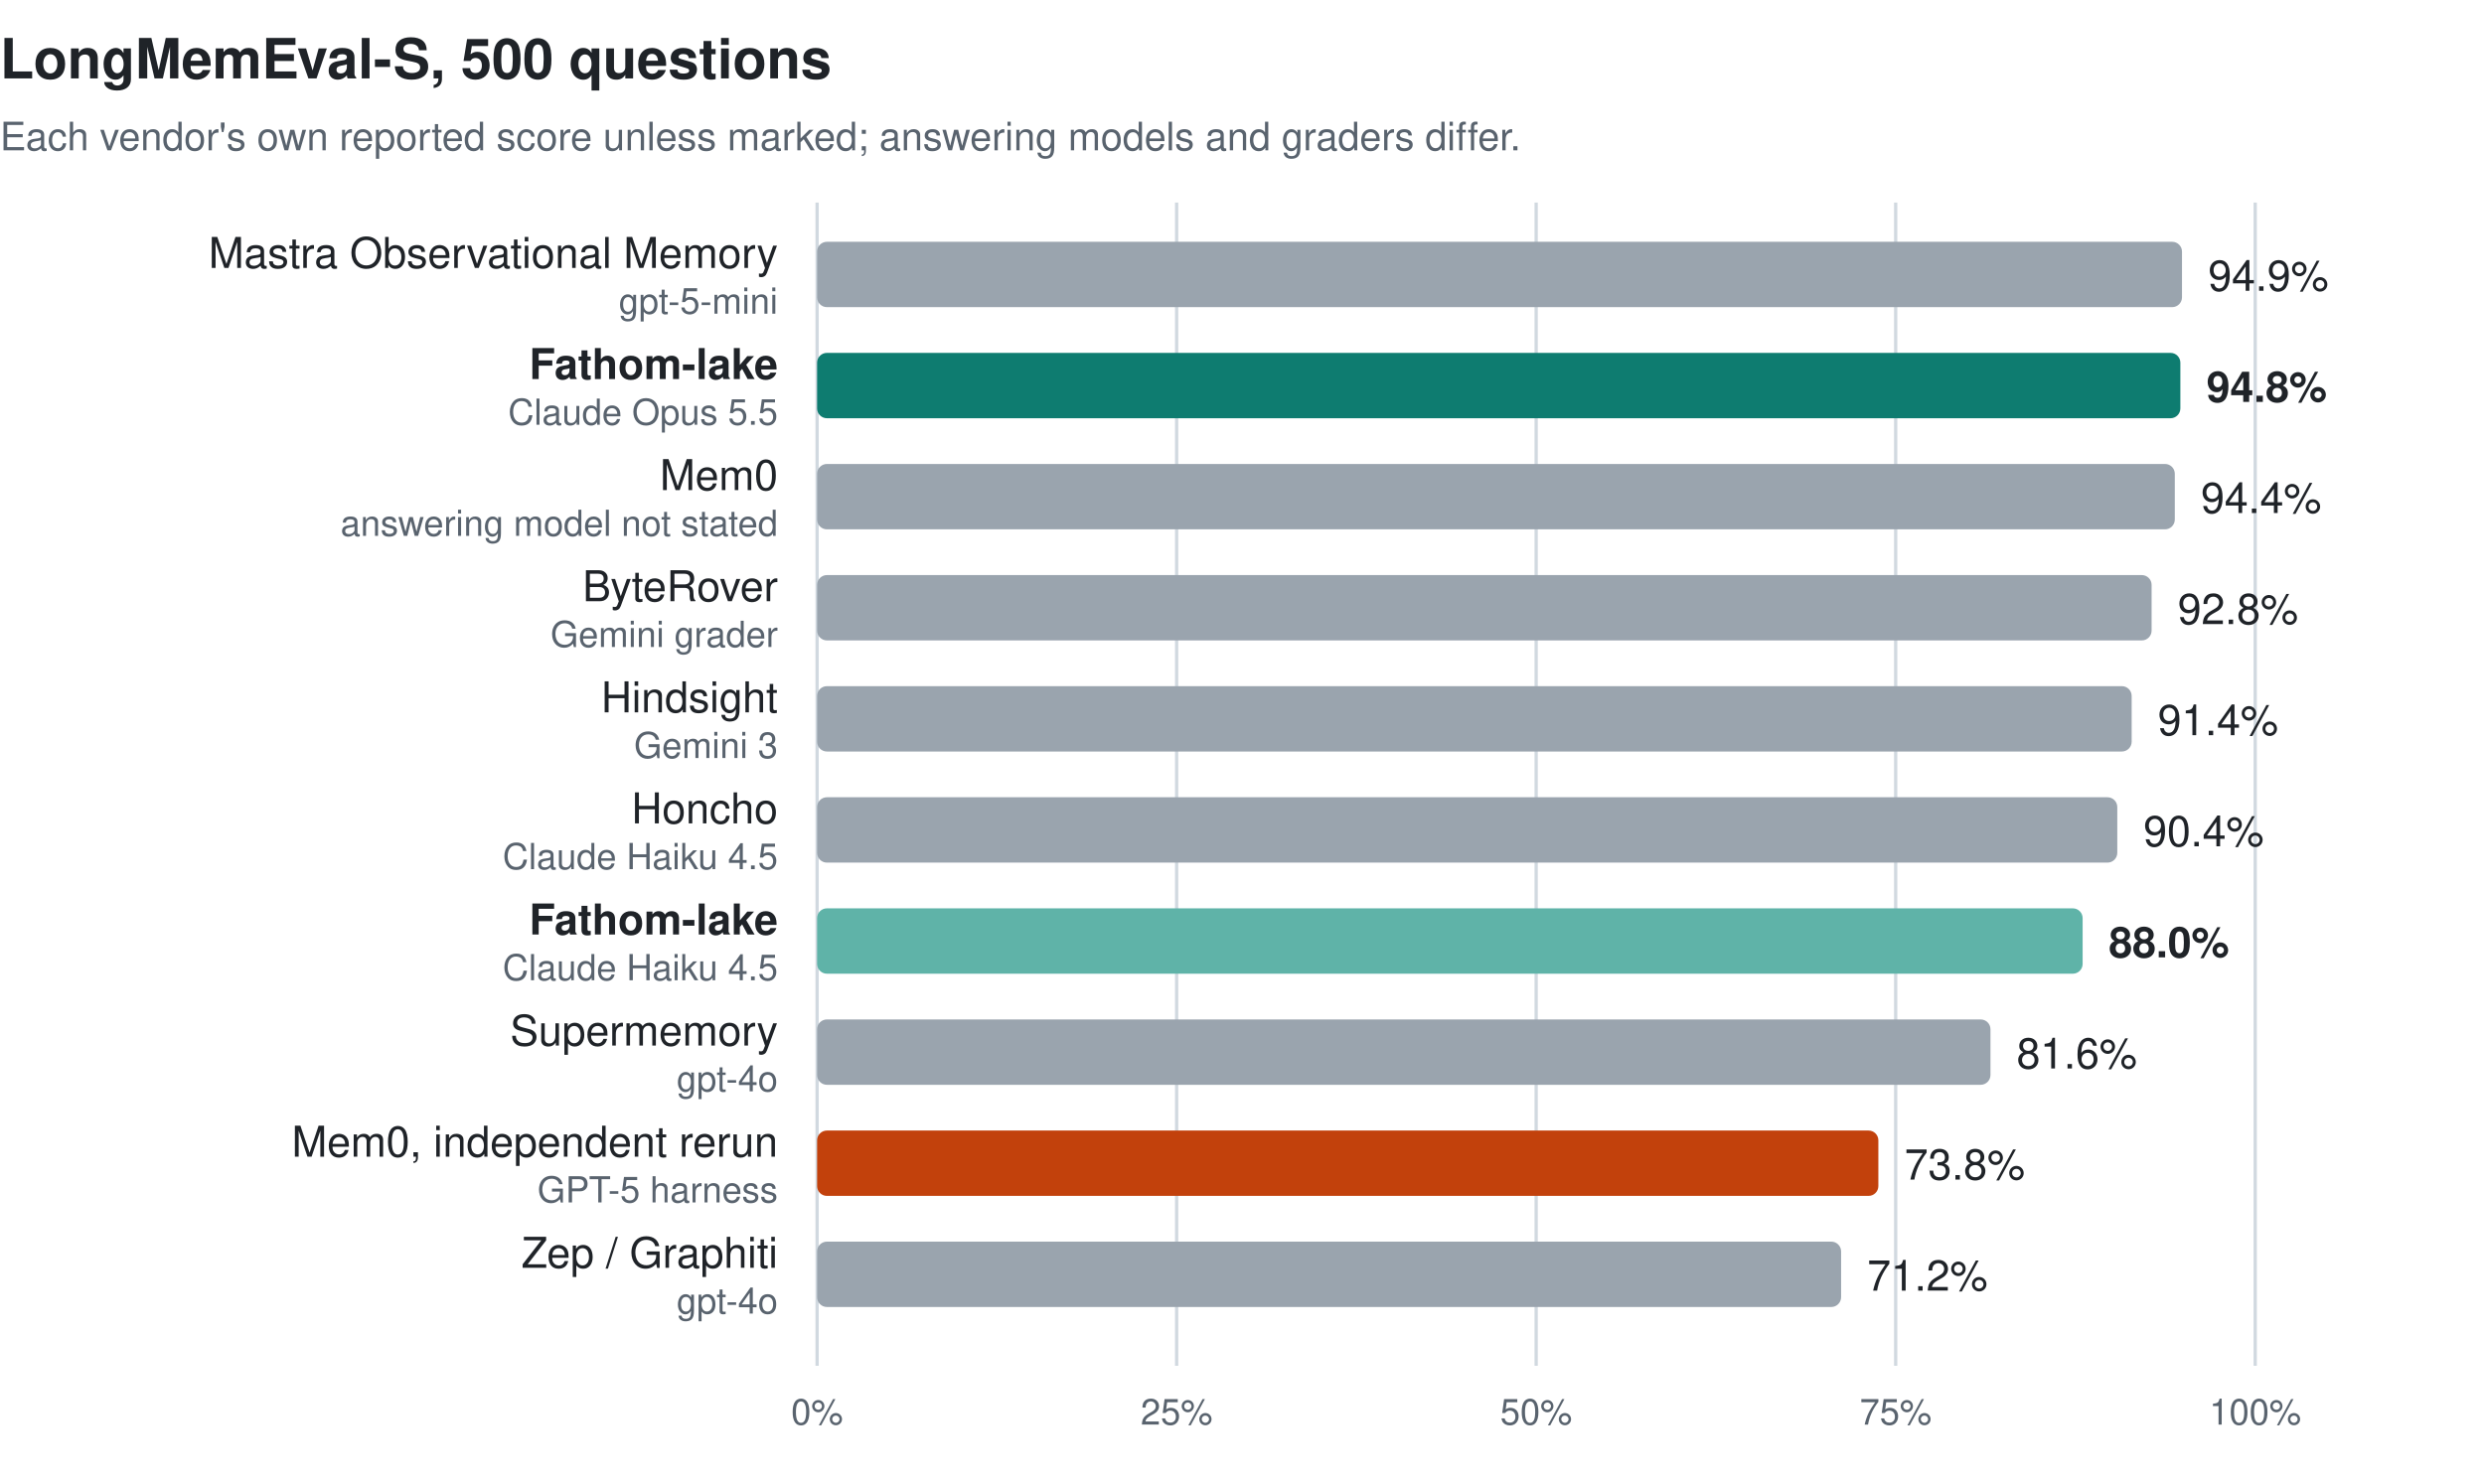
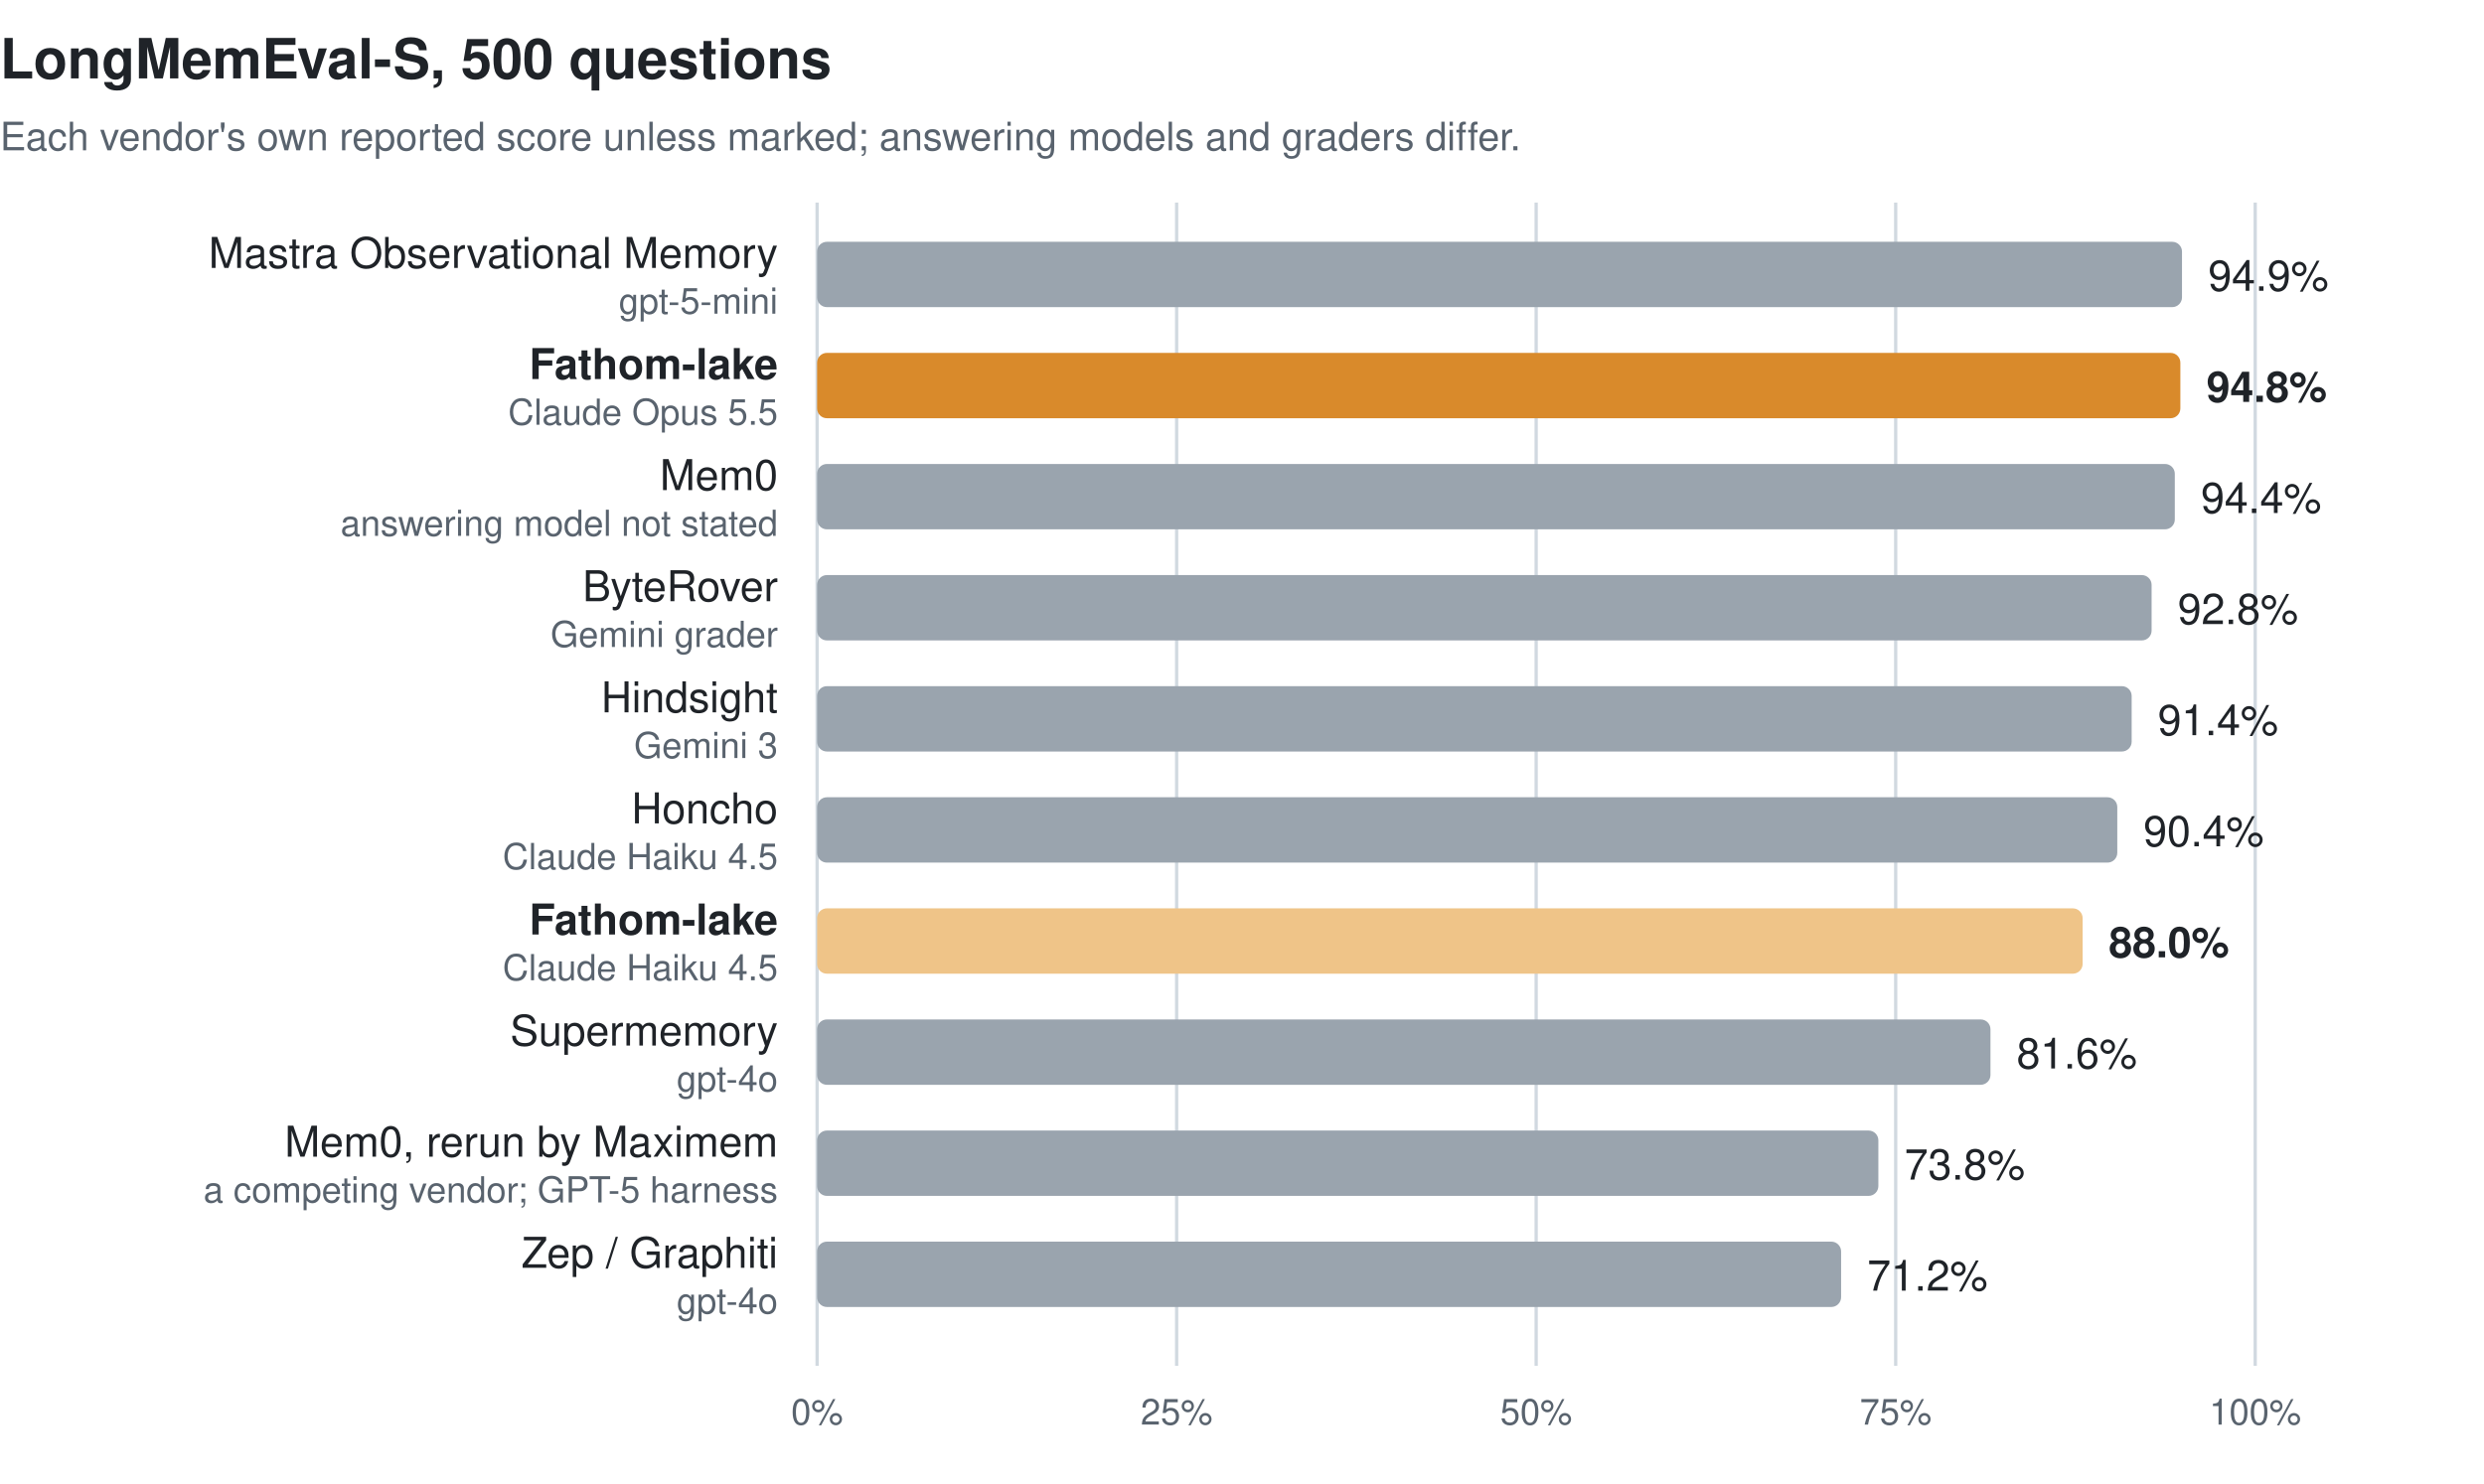
<svg xmlns="http://www.w3.org/2000/svg" width="760" height="454" viewBox="0 0 760 454" role="img" aria-label="LongMemEval-S scores by memory system">
  <text x="0.0" y="24.0" fill="#1f2328" font-size="17" font-weight="650" text-anchor="start" font-family="system-ui,-apple-system,'Segoe UI',Helvetica,Arial,sans-serif">LongMemEval-S, 500 questions</text>
  <text x="0.0" y="46.0" fill="#59636e" font-size="12" font-weight="400" text-anchor="start" font-family="system-ui,-apple-system,'Segoe UI',Helvetica,Arial,sans-serif">Each vendor's own reported score unless marked; answering models and graders differ.</text>
  <line x1="250.0" y1="62" x2="250.0" y2="418" stroke="#d1d9e0" stroke-width="1" />
  <text x="250.0" y="436.0" fill="#59636e" font-size="11" font-weight="400" text-anchor="middle" font-family="system-ui,-apple-system,'Segoe UI',Helvetica,Arial,sans-serif">0%</text>
  <line x1="360.0" y1="62" x2="360.0" y2="418" stroke="#d1d9e0" stroke-width="1" />
  <text x="360.0" y="436.0" fill="#59636e" font-size="11" font-weight="400" text-anchor="middle" font-family="system-ui,-apple-system,'Segoe UI',Helvetica,Arial,sans-serif">25%</text>
  <line x1="470.0" y1="62" x2="470.0" y2="418" stroke="#d1d9e0" stroke-width="1" />
  <text x="470.0" y="436.0" fill="#59636e" font-size="11" font-weight="400" text-anchor="middle" font-family="system-ui,-apple-system,'Segoe UI',Helvetica,Arial,sans-serif">50%</text>
  <line x1="580.0" y1="62" x2="580.0" y2="418" stroke="#d1d9e0" stroke-width="1" />
  <text x="580.0" y="436.0" fill="#59636e" font-size="11" font-weight="400" text-anchor="middle" font-family="system-ui,-apple-system,'Segoe UI',Helvetica,Arial,sans-serif">75%</text>
  <line x1="690.0" y1="62" x2="690.0" y2="418" stroke="#d1d9e0" stroke-width="1" />
  <text x="690.0" y="436.0" fill="#59636e" font-size="11" font-weight="400" text-anchor="middle" font-family="system-ui,-apple-system,'Segoe UI',Helvetica,Arial,sans-serif">100%</text>
  <text x="238.0" y="82.0" fill="#1f2328" font-size="13" font-weight="400" text-anchor="end" font-family="system-ui,-apple-system,'Segoe UI',Helvetica,Arial,sans-serif">Mastra Observational Memory</text>
  <text x="238.0" y="96.0" fill="#59636e" font-size="11" font-weight="400" text-anchor="end" font-family="system-ui,-apple-system,'Segoe UI',Helvetica,Arial,sans-serif">gpt-5-mini</text>
  <rect x="250" y="74" width="417.6" height="20" rx="3" fill="#9aa4ae" />
  <text x="675.6" y="89.0" fill="#1f2328" font-size="13" font-weight="400" text-anchor="start" font-family="system-ui,-apple-system,'Segoe UI',Helvetica,Arial,sans-serif">94.9%</text>
  <text x="238.0" y="116.0" fill="#1f2328" font-size="13" font-weight="650" text-anchor="end" font-family="system-ui,-apple-system,'Segoe UI',Helvetica,Arial,sans-serif">Fathom-lake</text>
  <text x="238.0" y="130.0" fill="#59636e" font-size="11" font-weight="400" text-anchor="end" font-family="system-ui,-apple-system,'Segoe UI',Helvetica,Arial,sans-serif">Claude Opus 5.5</text>
-   <rect x="250" y="108" width="417.1" height="20" rx="3" fill="#0e7c70" />
+   <rect x="250" y="108" width="417.1" height="20" rx="3" fill="#d98a2b" />
  <text x="675.1" y="123.0" fill="#1f2328" font-size="13" font-weight="650" text-anchor="start" font-family="system-ui,-apple-system,'Segoe UI',Helvetica,Arial,sans-serif">94.8%</text>
  <text x="238.0" y="150.0" fill="#1f2328" font-size="13" font-weight="400" text-anchor="end" font-family="system-ui,-apple-system,'Segoe UI',Helvetica,Arial,sans-serif">Mem0</text>
  <text x="238.0" y="164.0" fill="#59636e" font-size="11" font-weight="400" text-anchor="end" font-family="system-ui,-apple-system,'Segoe UI',Helvetica,Arial,sans-serif">answering model not stated</text>
  <rect x="250" y="142" width="415.4" height="20" rx="3" fill="#9aa4ae" />
  <text x="673.4" y="157.0" fill="#1f2328" font-size="13" font-weight="400" text-anchor="start" font-family="system-ui,-apple-system,'Segoe UI',Helvetica,Arial,sans-serif">94.4%</text>
  <text x="238.0" y="184.0" fill="#1f2328" font-size="13" font-weight="400" text-anchor="end" font-family="system-ui,-apple-system,'Segoe UI',Helvetica,Arial,sans-serif">ByteRover</text>
  <text x="238.0" y="198.0" fill="#59636e" font-size="11" font-weight="400" text-anchor="end" font-family="system-ui,-apple-system,'Segoe UI',Helvetica,Arial,sans-serif">Gemini grader</text>
  <rect x="250" y="176" width="408.3" height="20" rx="3" fill="#9aa4ae" />
  <text x="666.3" y="191.0" fill="#1f2328" font-size="13" font-weight="400" text-anchor="start" font-family="system-ui,-apple-system,'Segoe UI',Helvetica,Arial,sans-serif">92.8%</text>
  <text x="238.0" y="218.0" fill="#1f2328" font-size="13" font-weight="400" text-anchor="end" font-family="system-ui,-apple-system,'Segoe UI',Helvetica,Arial,sans-serif">Hindsight</text>
  <text x="238.0" y="232.0" fill="#59636e" font-size="11" font-weight="400" text-anchor="end" font-family="system-ui,-apple-system,'Segoe UI',Helvetica,Arial,sans-serif">Gemini 3</text>
  <rect x="250" y="210" width="402.2" height="20" rx="3" fill="#9aa4ae" />
  <text x="660.2" y="225.0" fill="#1f2328" font-size="13" font-weight="400" text-anchor="start" font-family="system-ui,-apple-system,'Segoe UI',Helvetica,Arial,sans-serif">91.4%</text>
  <text x="238.0" y="252.0" fill="#1f2328" font-size="13" font-weight="400" text-anchor="end" font-family="system-ui,-apple-system,'Segoe UI',Helvetica,Arial,sans-serif">Honcho</text>
  <text x="238.0" y="266.0" fill="#59636e" font-size="11" font-weight="400" text-anchor="end" font-family="system-ui,-apple-system,'Segoe UI',Helvetica,Arial,sans-serif">Claude Haiku 4.5</text>
  <rect x="250" y="244" width="397.8" height="20" rx="3" fill="#9aa4ae" />
  <text x="655.8" y="259.0" fill="#1f2328" font-size="13" font-weight="400" text-anchor="start" font-family="system-ui,-apple-system,'Segoe UI',Helvetica,Arial,sans-serif">90.4%</text>
  <text x="238.0" y="286.0" fill="#1f2328" font-size="13" font-weight="650" text-anchor="end" font-family="system-ui,-apple-system,'Segoe UI',Helvetica,Arial,sans-serif">Fathom-lake</text>
  <text x="238.0" y="300.0" fill="#59636e" font-size="11" font-weight="400" text-anchor="end" font-family="system-ui,-apple-system,'Segoe UI',Helvetica,Arial,sans-serif">Claude Haiku 4.5</text>
-   <rect x="250" y="278" width="387.2" height="20" rx="3" fill="#5fb3a8" />
+   <rect x="250" y="278" width="387.2" height="20" rx="3" fill="#efc488" />
  <text x="645.2" y="293.0" fill="#1f2328" font-size="13" font-weight="650" text-anchor="start" font-family="system-ui,-apple-system,'Segoe UI',Helvetica,Arial,sans-serif">88.0%</text>
  <text x="238.0" y="320.0" fill="#1f2328" font-size="13" font-weight="400" text-anchor="end" font-family="system-ui,-apple-system,'Segoe UI',Helvetica,Arial,sans-serif">Supermemory</text>
  <text x="238.0" y="334.0" fill="#59636e" font-size="11" font-weight="400" text-anchor="end" font-family="system-ui,-apple-system,'Segoe UI',Helvetica,Arial,sans-serif">gpt-4o</text>
  <rect x="250" y="312" width="359.0" height="20" rx="3" fill="#9aa4ae" />
  <text x="617.0" y="327.0" fill="#1f2328" font-size="13" font-weight="400" text-anchor="start" font-family="system-ui,-apple-system,'Segoe UI',Helvetica,Arial,sans-serif">81.6%</text>
-   <text x="238.0" y="354.0" fill="#1f2328" font-size="13" font-weight="400" text-anchor="end" font-family="system-ui,-apple-system,'Segoe UI',Helvetica,Arial,sans-serif">Mem0, independent rerun</text>
-   <text x="238.0" y="368.0" fill="#59636e" font-size="11" font-weight="400" text-anchor="end" font-family="system-ui,-apple-system,'Segoe UI',Helvetica,Arial,sans-serif">GPT-5 harness</text>
-   <rect x="250" y="346" width="324.7" height="20" rx="3" fill="#c2410c" />
+   <text x="238.0" y="354.0" fill="#1f2328" font-size="13" font-weight="400" text-anchor="end" font-family="system-ui,-apple-system,'Segoe UI',Helvetica,Arial,sans-serif">Mem0, rerun by Maximem</text>
+   <text x="238.0" y="368.0" fill="#59636e" font-size="11" font-weight="400" text-anchor="end" font-family="system-ui,-apple-system,'Segoe UI',Helvetica,Arial,sans-serif">a competing vendor; GPT-5 harness</text>
+   <rect x="250" y="346" width="324.7" height="20" rx="3" fill="#9aa4ae" />
  <text x="582.7" y="361.0" fill="#1f2328" font-size="13" font-weight="400" text-anchor="start" font-family="system-ui,-apple-system,'Segoe UI',Helvetica,Arial,sans-serif">73.8%</text>
  <text x="238.0" y="388.0" fill="#1f2328" font-size="13" font-weight="400" text-anchor="end" font-family="system-ui,-apple-system,'Segoe UI',Helvetica,Arial,sans-serif">Zep / Graphiti</text>
  <text x="238.0" y="402.0" fill="#59636e" font-size="11" font-weight="400" text-anchor="end" font-family="system-ui,-apple-system,'Segoe UI',Helvetica,Arial,sans-serif">gpt-4o</text>
  <rect x="250" y="380" width="313.3" height="20" rx="3" fill="#9aa4ae" />
  <text x="571.3" y="395.0" fill="#1f2328" font-size="13" font-weight="400" text-anchor="start" font-family="system-ui,-apple-system,'Segoe UI',Helvetica,Arial,sans-serif">71.2%</text>
</svg>
